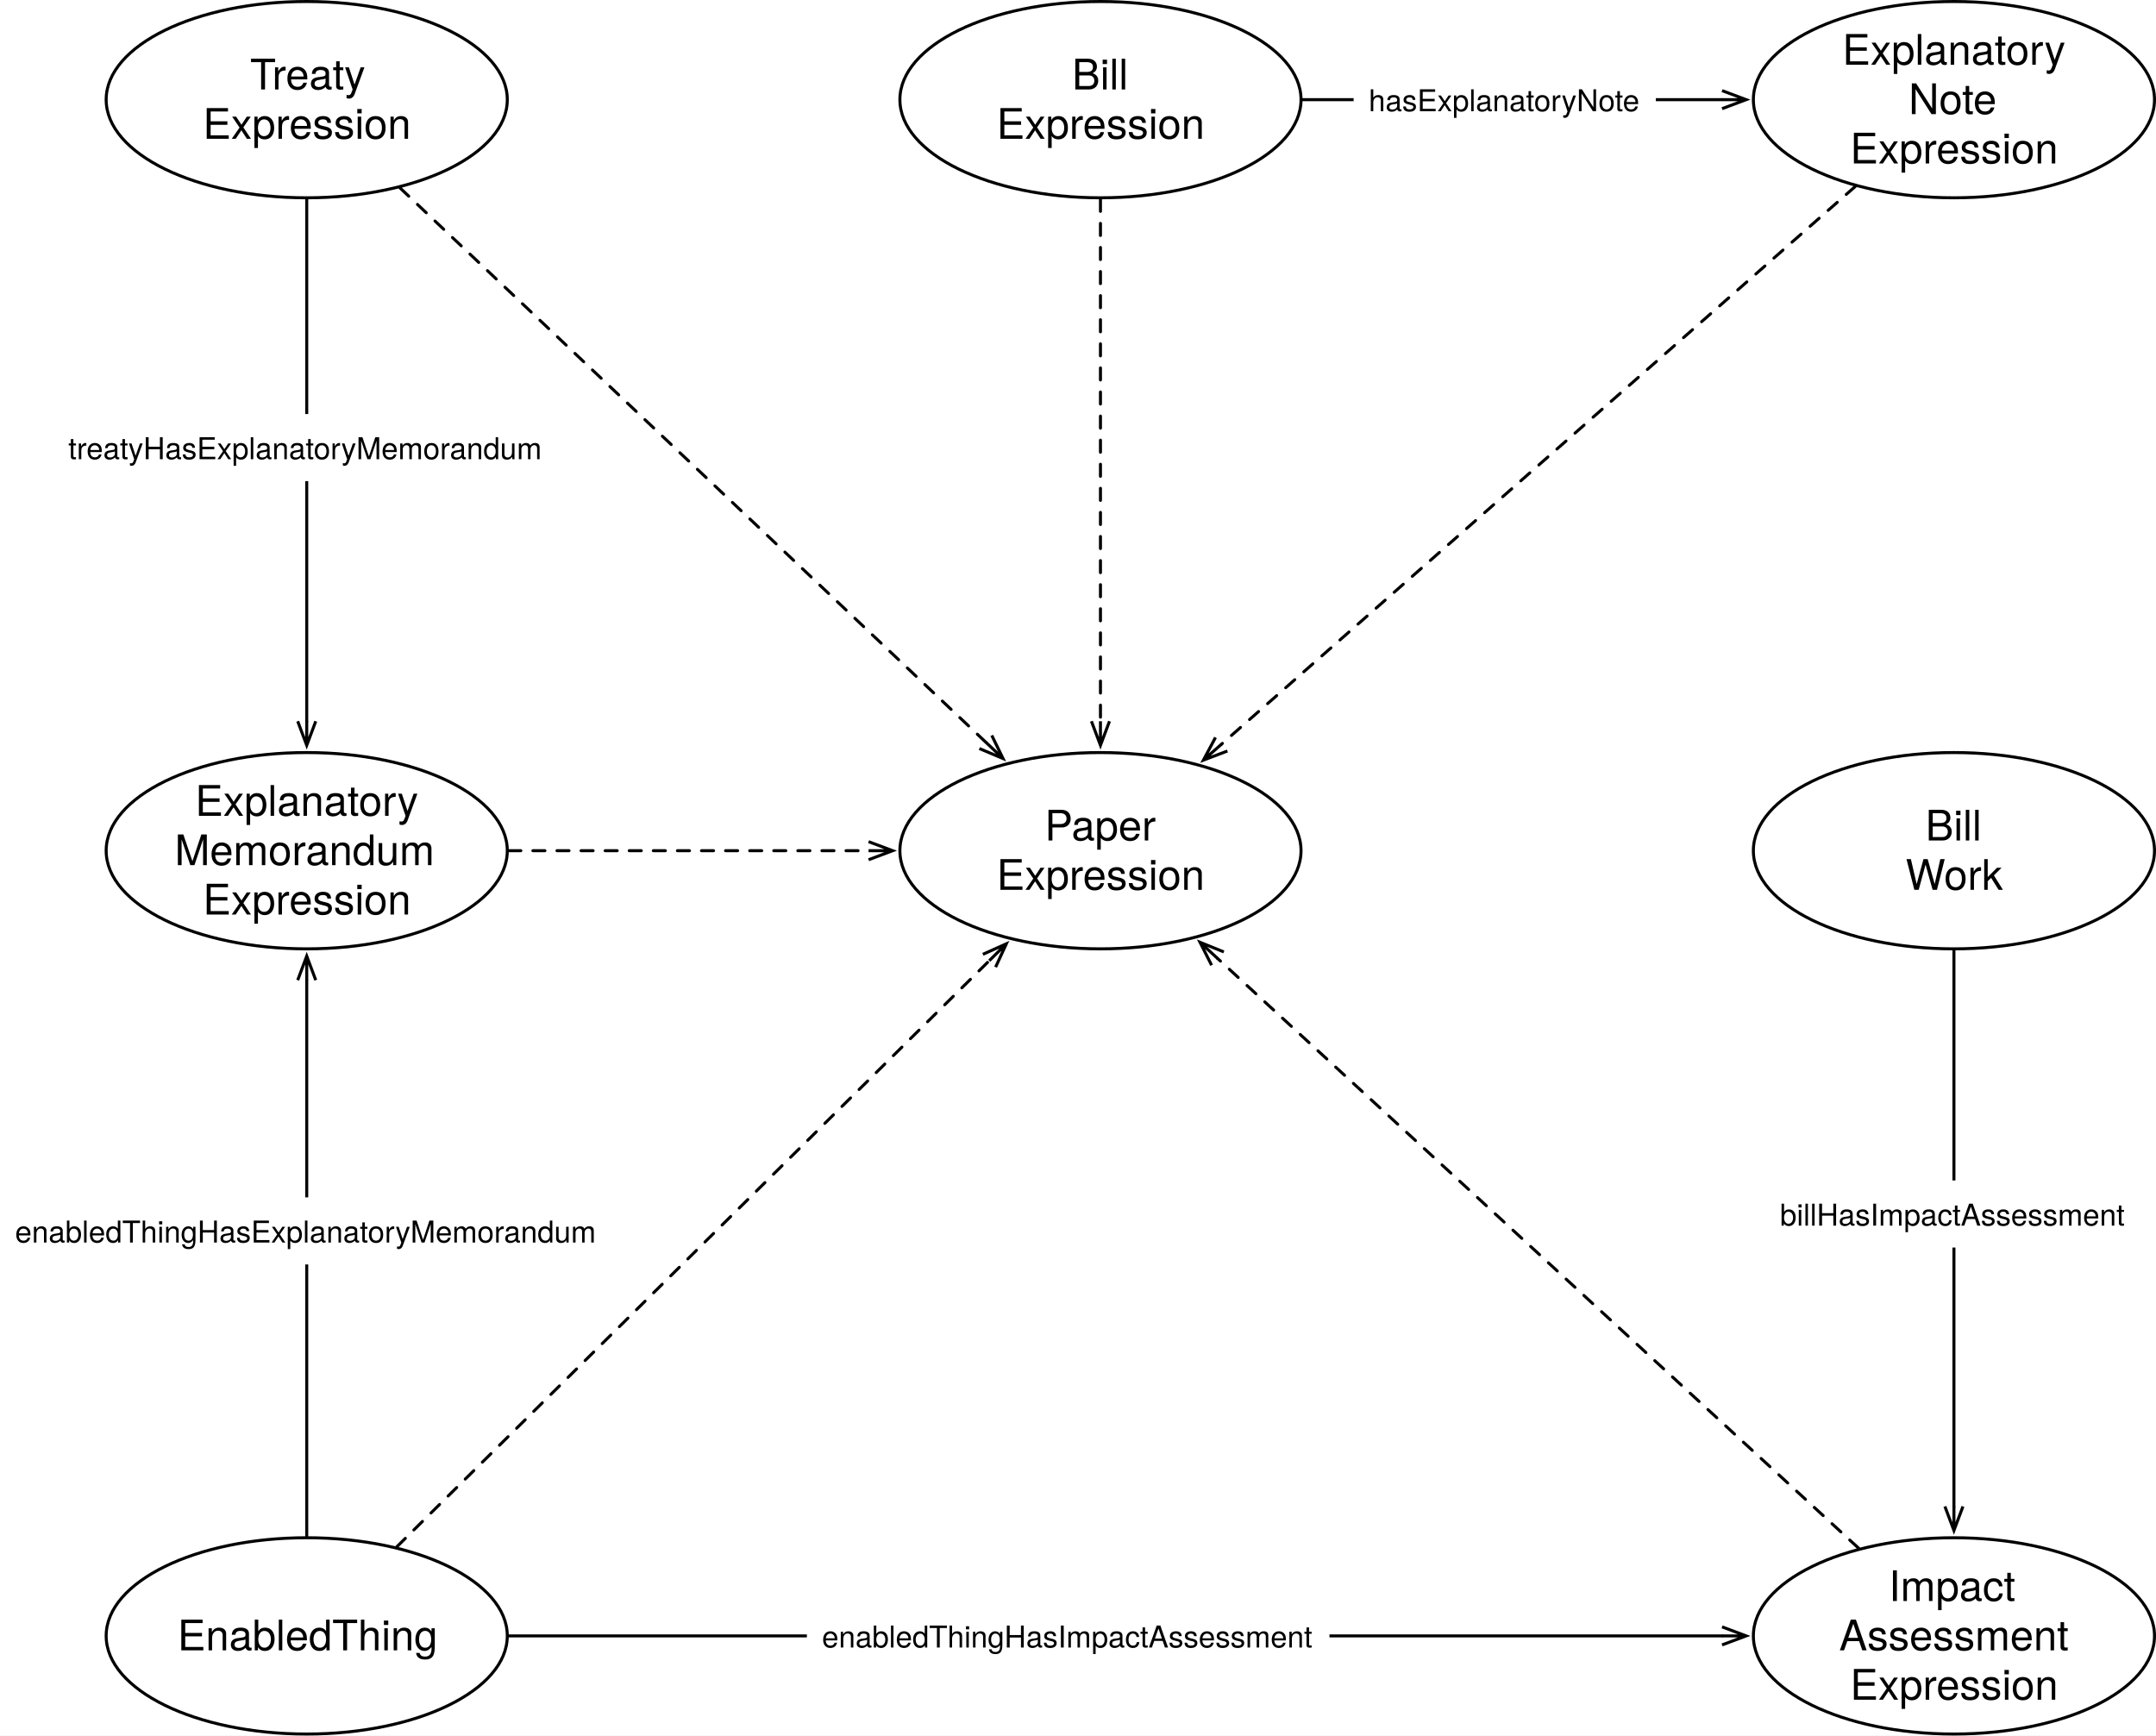
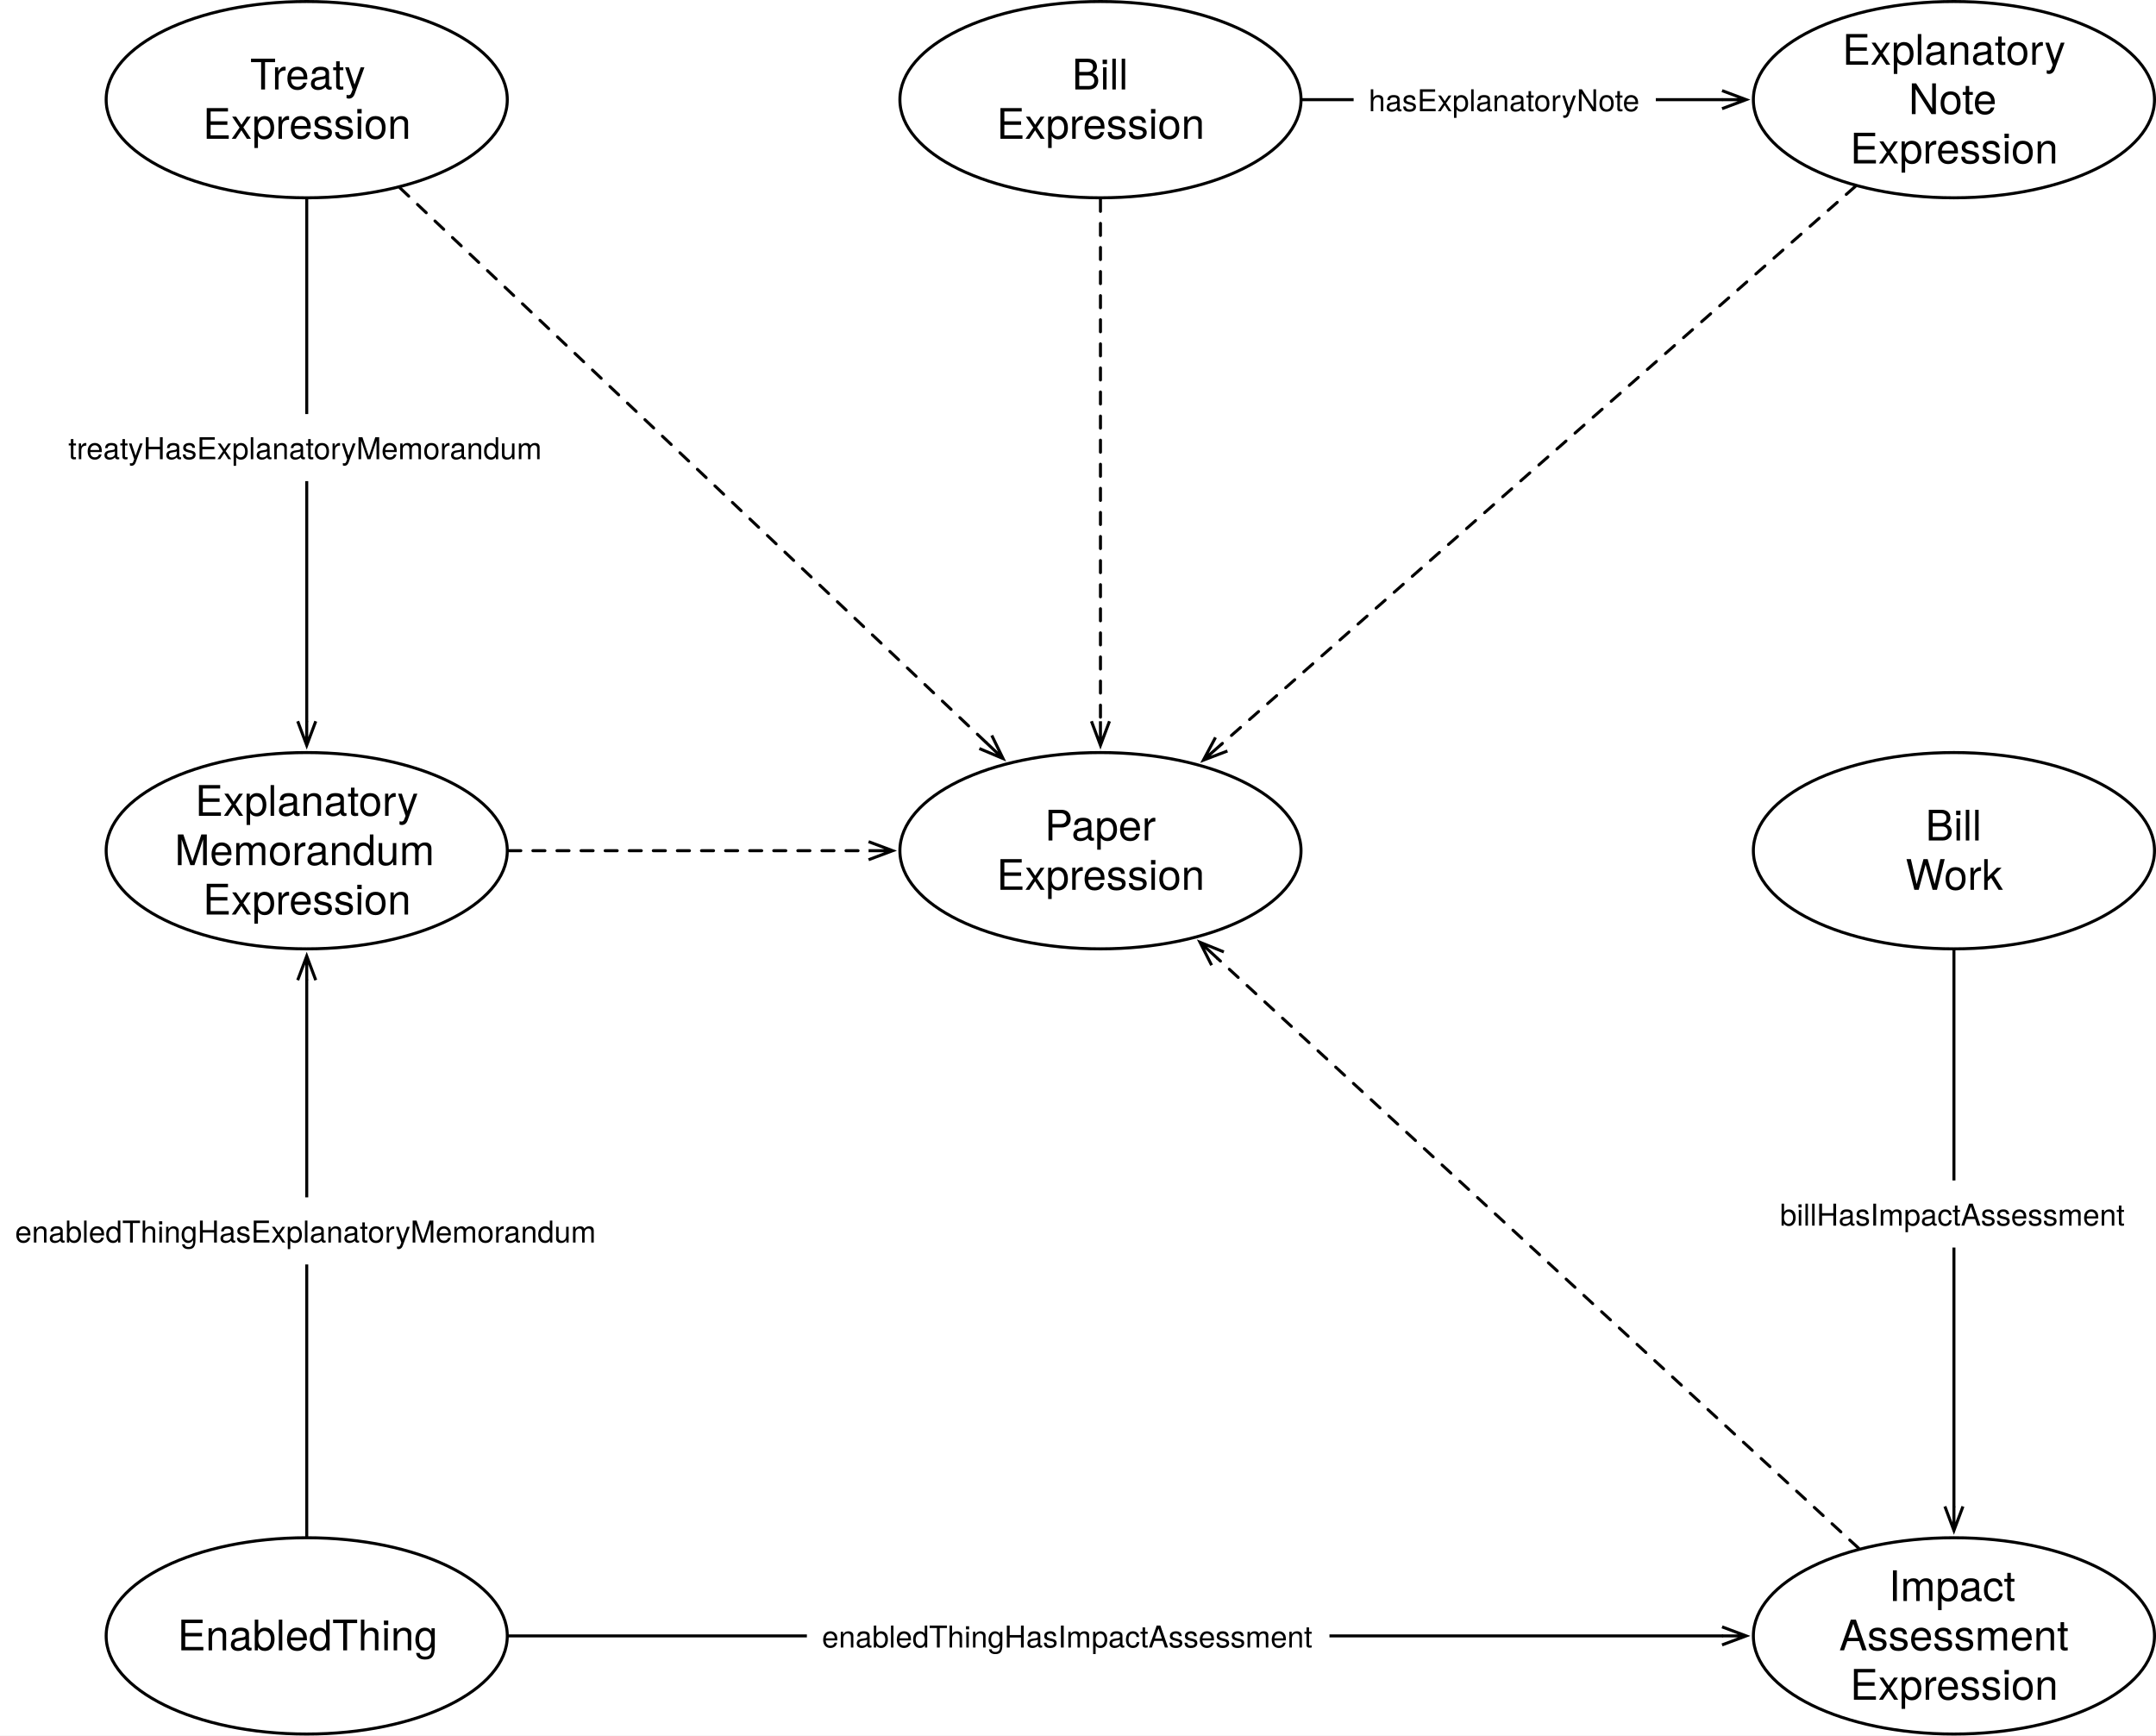
<svg xmlns="http://www.w3.org/2000/svg" version="1.1" viewBox="154.66 640.13 716.076 576.433" width="716.076" height="576.433">
  <defs>
    <marker orient="auto" overflow="visible" markerUnits="strokeWidth" id="StickArrow_Marker" stroke-linejoin="miter" stroke-miterlimit="10" viewBox="-1 -4 10 8" markerWidth="10" markerHeight="8" color="black">
      <g>
        <path d="M 8 0 L 0 0 M 0 -3 L 8 0 L 0 3" fill="none" stroke="currentColor" stroke-width="1" />
      </g>
    </marker>
  </defs>
-   <g id="Canvas_1" stroke="none" stroke-opacity="1" stroke-dasharray="none" fill="none" fill-opacity="1">
+   <g id="Canvas_1" stroke="none" fill="none" stroke-opacity="1" stroke-dasharray="none" fill-opacity="1">
    <rect fill="white" x="154.66" y="640.13" width="716.076" height="576.433" />
    <g id="Canvas_1_Layer_1">
      <g id="Graphic_402">
        <ellipse cx="520.158" cy="922.677" rx="66.614" ry="32.598" fill="white" />
        <ellipse cx="520.158" cy="922.677" rx="66.614" ry="32.598" stroke="black" stroke-linecap="round" stroke-linejoin="round" stroke-width="1" />
        <text transform="translate(471.8661 906.2852)" fill="black">
          <tspan font-family="Helvetica Neue" font-size="14" fill="black" x="29.755" y="13" xml:space="preserve">Paper</tspan>
          <tspan font-family="Helvetica Neue" font-size="14" fill="black" x="13.809" y="29.392" xml:space="preserve">Expression</tspan>
        </text>
      </g>
      <g id="Graphic_406">
        <ellipse cx="256.535" cy="1183.465" rx="66.614" ry="32.598" fill="white" />
        <ellipse cx="256.535" cy="1183.465" rx="66.614" ry="32.598" stroke="black" stroke-linecap="round" stroke-linejoin="round" stroke-width="1" />
        <text transform="translate(208.2441 1175.269)" fill="black">
          <tspan font-family="Helvetica Neue" font-size="14" fill="black" x="5.374" y="13" xml:space="preserve">EnabledThing</tspan>
        </text>
-       </g>
-       <g id="Line_407">
-         <line x1="286.435" y1="1153.886" x2="483.219" y2="959.218" marker-end="url(#StickArrow_Marker)" stroke="black" stroke-linecap="round" stroke-linejoin="round" stroke-dasharray="4.0,4.0" stroke-width="1" />
      </g>
      <g id="Graphic_408">
        <ellipse cx="520.158" cy="673.228" rx="66.614" ry="32.598" fill="white" />
        <ellipse cx="520.158" cy="673.228" rx="66.614" ry="32.598" stroke="black" stroke-linecap="round" stroke-linejoin="round" stroke-width="1" />
        <text transform="translate(471.8661 656.8363)" fill="black">
          <tspan font-family="Helvetica Neue" font-size="14" fill="black" x="38.834" y="13" xml:space="preserve">Bill</tspan>
          <tspan font-family="Helvetica Neue" font-size="14" fill="black" x="13.809" y="29.392" xml:space="preserve">Expression</tspan>
        </text>
      </g>
      <g id="Line_409">
        <line x1="520.158" y1="706.327" x2="520.158" y2="879.679" marker-end="url(#StickArrow_Marker)" stroke="black" stroke-linecap="round" stroke-linejoin="round" stroke-dasharray="4.0,4.0" stroke-width="1" />
      </g>
      <g id="Graphic_410">
        <ellipse cx="803.622" cy="673.228" rx="66.614" ry="32.598" fill="white" />
        <ellipse cx="803.622" cy="673.228" rx="66.614" ry="32.598" stroke="black" stroke-linecap="round" stroke-linejoin="round" stroke-width="1" />
        <text transform="translate(755.3307 648.6404)" fill="black">
          <tspan font-family="Helvetica Neue" font-size="14" fill="black" x="11.219" y="13" xml:space="preserve">Explanatory</tspan>
          <tspan font-family="Helvetica Neue" font-size="14" fill="black" x="33.255" y="29.392" xml:space="preserve">Note</tspan>
          <tspan font-family="Helvetica Neue" font-size="14" fill="black" x="13.809" y="45.784" xml:space="preserve">Expression</tspan>
        </text>
      </g>
      <g id="Line_411">
        <line x1="770.864" y1="702.056" x2="560.348" y2="887.31" marker-end="url(#StickArrow_Marker)" stroke="black" stroke-linecap="round" stroke-linejoin="round" stroke-dasharray="4.0,4.0" stroke-width="1" />
      </g>
      <g id="Graphic_412">
        <ellipse cx="256.535" cy="673.228" rx="66.614" ry="32.598" fill="white" />
        <ellipse cx="256.535" cy="673.228" rx="66.614" ry="32.598" stroke="black" stroke-linecap="round" stroke-linejoin="round" stroke-width="1" />
        <text transform="translate(208.2441 656.8363)" fill="black">
          <tspan font-family="Helvetica Neue" font-size="14" fill="black" x="29.489" y="13" xml:space="preserve">Treaty</tspan>
          <tspan font-family="Helvetica Neue" font-size="14" fill="black" x="13.809" y="29.392" xml:space="preserve">Expression</tspan>
        </text>
      </g>
      <g id="Line_413">
        <line x1="287.507" y1="702.535" x2="481.995" y2="886.566" marker-end="url(#StickArrow_Marker)" stroke="black" stroke-linecap="round" stroke-linejoin="round" stroke-dasharray="4.0,4.0" stroke-width="1" />
      </g>
      <g id="Graphic_414">
        <ellipse cx="256.535" cy="922.677" rx="66.614" ry="32.598" fill="white" />
        <ellipse cx="256.535" cy="922.677" rx="66.614" ry="32.598" stroke="black" stroke-linecap="round" stroke-linejoin="round" stroke-width="1" />
        <text transform="translate(208.2441 898.0892)" fill="black">
          <tspan font-family="Helvetica Neue" font-size="14" fill="black" x="11.219" y="13" xml:space="preserve">Explanatory</tspan>
          <tspan font-family="Helvetica Neue" font-size="14" fill="black" x="4.45" y="29.392" xml:space="preserve">Memorandum</tspan>
          <tspan font-family="Helvetica Neue" font-size="14" fill="black" x="13.809" y="45.784" xml:space="preserve">Expression</tspan>
        </text>
      </g>
      <g id="Line_415">
        <line x1="323.65" y1="922.677" x2="443.143" y2="922.677" marker-end="url(#StickArrow_Marker)" stroke="black" stroke-linecap="round" stroke-linejoin="round" stroke-dasharray="4.0,4.0" stroke-width="1" />
      </g>
      <g id="Line_418">
        <line x1="771.963" y1="1154.338" x2="559.102" y2="958.506" marker-end="url(#StickArrow_Marker)" stroke="black" stroke-linecap="round" stroke-linejoin="round" stroke-dasharray="4.0,4.0" stroke-width="1" />
      </g>
      <g id="Graphic_419">
        <ellipse cx="803.622" cy="1183.465" rx="66.614" ry="32.598" fill="white" />
        <ellipse cx="803.622" cy="1183.465" rx="66.614" ry="32.598" stroke="black" stroke-linecap="round" stroke-linejoin="round" stroke-width="1" />
        <text transform="translate(755.3307 1158.877)" fill="black">
          <tspan font-family="Helvetica Neue" font-size="14" fill="black" x="26.633" y="13" xml:space="preserve">Impact</tspan>
          <tspan font-family="Helvetica Neue" font-size="14" fill="black" x="10.169" y="29.392" xml:space="preserve">Assessment</tspan>
          <tspan font-family="Helvetica Neue" font-size="14" fill="black" x="13.809" y="45.784" xml:space="preserve">Expression</tspan>
        </text>
      </g>
      <g id="Line_421">
        <line x1="587.272" y1="673.228" x2="726.608" y2="673.228" marker-end="url(#StickArrow_Marker)" stroke="black" stroke-linecap="round" stroke-linejoin="round" stroke-width="1" />
      </g>
      <g id="Graphic_420">
        <rect x="604.242" y="662.088" width="100.37" height="22.28" fill="white" />
        <text transform="translate(609.2422 667.0883)" fill="black">
          <tspan font-family="Helvetica Neue" font-size="10" fill="black" x="0" y="10" xml:space="preserve">hasExplanatoryNote</tspan>
        </text>
      </g>
      <g id="Line_425">
        <line x1="256.535" y1="706.327" x2="256.535" y2="879.679" marker-end="url(#StickArrow_Marker)" stroke="black" stroke-linecap="round" stroke-linejoin="round" stroke-width="1" />
      </g>
      <g id="Graphic_424">
        <rect x="172.35" y="777.649" width="168.37" height="22.28" fill="white" />
        <text transform="translate(177.3504 782.6493)" fill="black">
          <tspan font-family="Helvetica Neue" font-size="10" fill="black" x="0" y="10" xml:space="preserve">treatyHasExplanatoryMemorandum</tspan>
        </text>
      </g>
      <g id="Line_427">
        <line x1="256.535" y1="1150.366" x2="256.535" y2="965.676" marker-end="url(#StickArrow_Marker)" stroke="black" stroke-linecap="round" stroke-linejoin="round" stroke-width="1" />
      </g>
      <g id="Graphic_426">
        <rect x="154.66" y="1037.817" width="203.75" height="22.28" fill="white" />
        <text transform="translate(159.6604 1042.817)" fill="black">
          <tspan font-family="Helvetica Neue" font-size="10" fill="black" x="0" y="10" xml:space="preserve">enabledThingHasExplanatoryMemorandum</tspan>
        </text>
      </g>
      <g id="Line_429">
        <line x1="323.65" y1="1183.465" x2="726.608" y2="1183.465" marker-end="url(#StickArrow_Marker)" stroke="black" stroke-linecap="round" stroke-linejoin="round" stroke-width="1" />
      </g>
      <g id="Graphic_428">
        <rect x="422.654" y="1172.325" width="173.56" height="22.28" fill="white" />
        <text transform="translate(427.6538 1177.325)" fill="black">
          <tspan font-family="Helvetica Neue" font-size="10" fill="black" x="6536993e-19" y="10" xml:space="preserve">enabledThingHasImpactAssessment</tspan>
        </text>
      </g>
      <g id="Graphic_431">
        <ellipse cx="803.622" cy="922.677" rx="66.614" ry="32.598" fill="white" />
        <ellipse cx="803.622" cy="922.677" rx="66.614" ry="32.598" stroke="black" stroke-linecap="round" stroke-linejoin="round" stroke-width="1" />
        <text transform="translate(755.3307 906.2852)" fill="black">
          <tspan font-family="Helvetica Neue" font-size="14" fill="black" x="38.834" y="13" xml:space="preserve">Bill</tspan>
          <tspan font-family="Helvetica Neue" font-size="14" fill="black" x="32.226" y="29.392" xml:space="preserve">Work</tspan>
        </text>
      </g>
      <g id="Line_433">
        <line x1="803.622" y1="955.776" x2="803.622" y2="1140.466" marker-end="url(#StickArrow_Marker)" stroke="black" stroke-linecap="round" stroke-linejoin="round" stroke-width="1" />
      </g>
      <g id="Graphic_432">
        <rect x="740.832" y="1032.2" width="125.58" height="22.28" fill="white" />
        <text transform="translate(745.832 1037.2)" fill="black">
          <tspan font-family="Helvetica Neue" font-size="10" fill="black" x="8668621e-19" y="10" xml:space="preserve">billHasImpactAssessment</tspan>
        </text>
      </g>
    </g>
  </g>
</svg>
